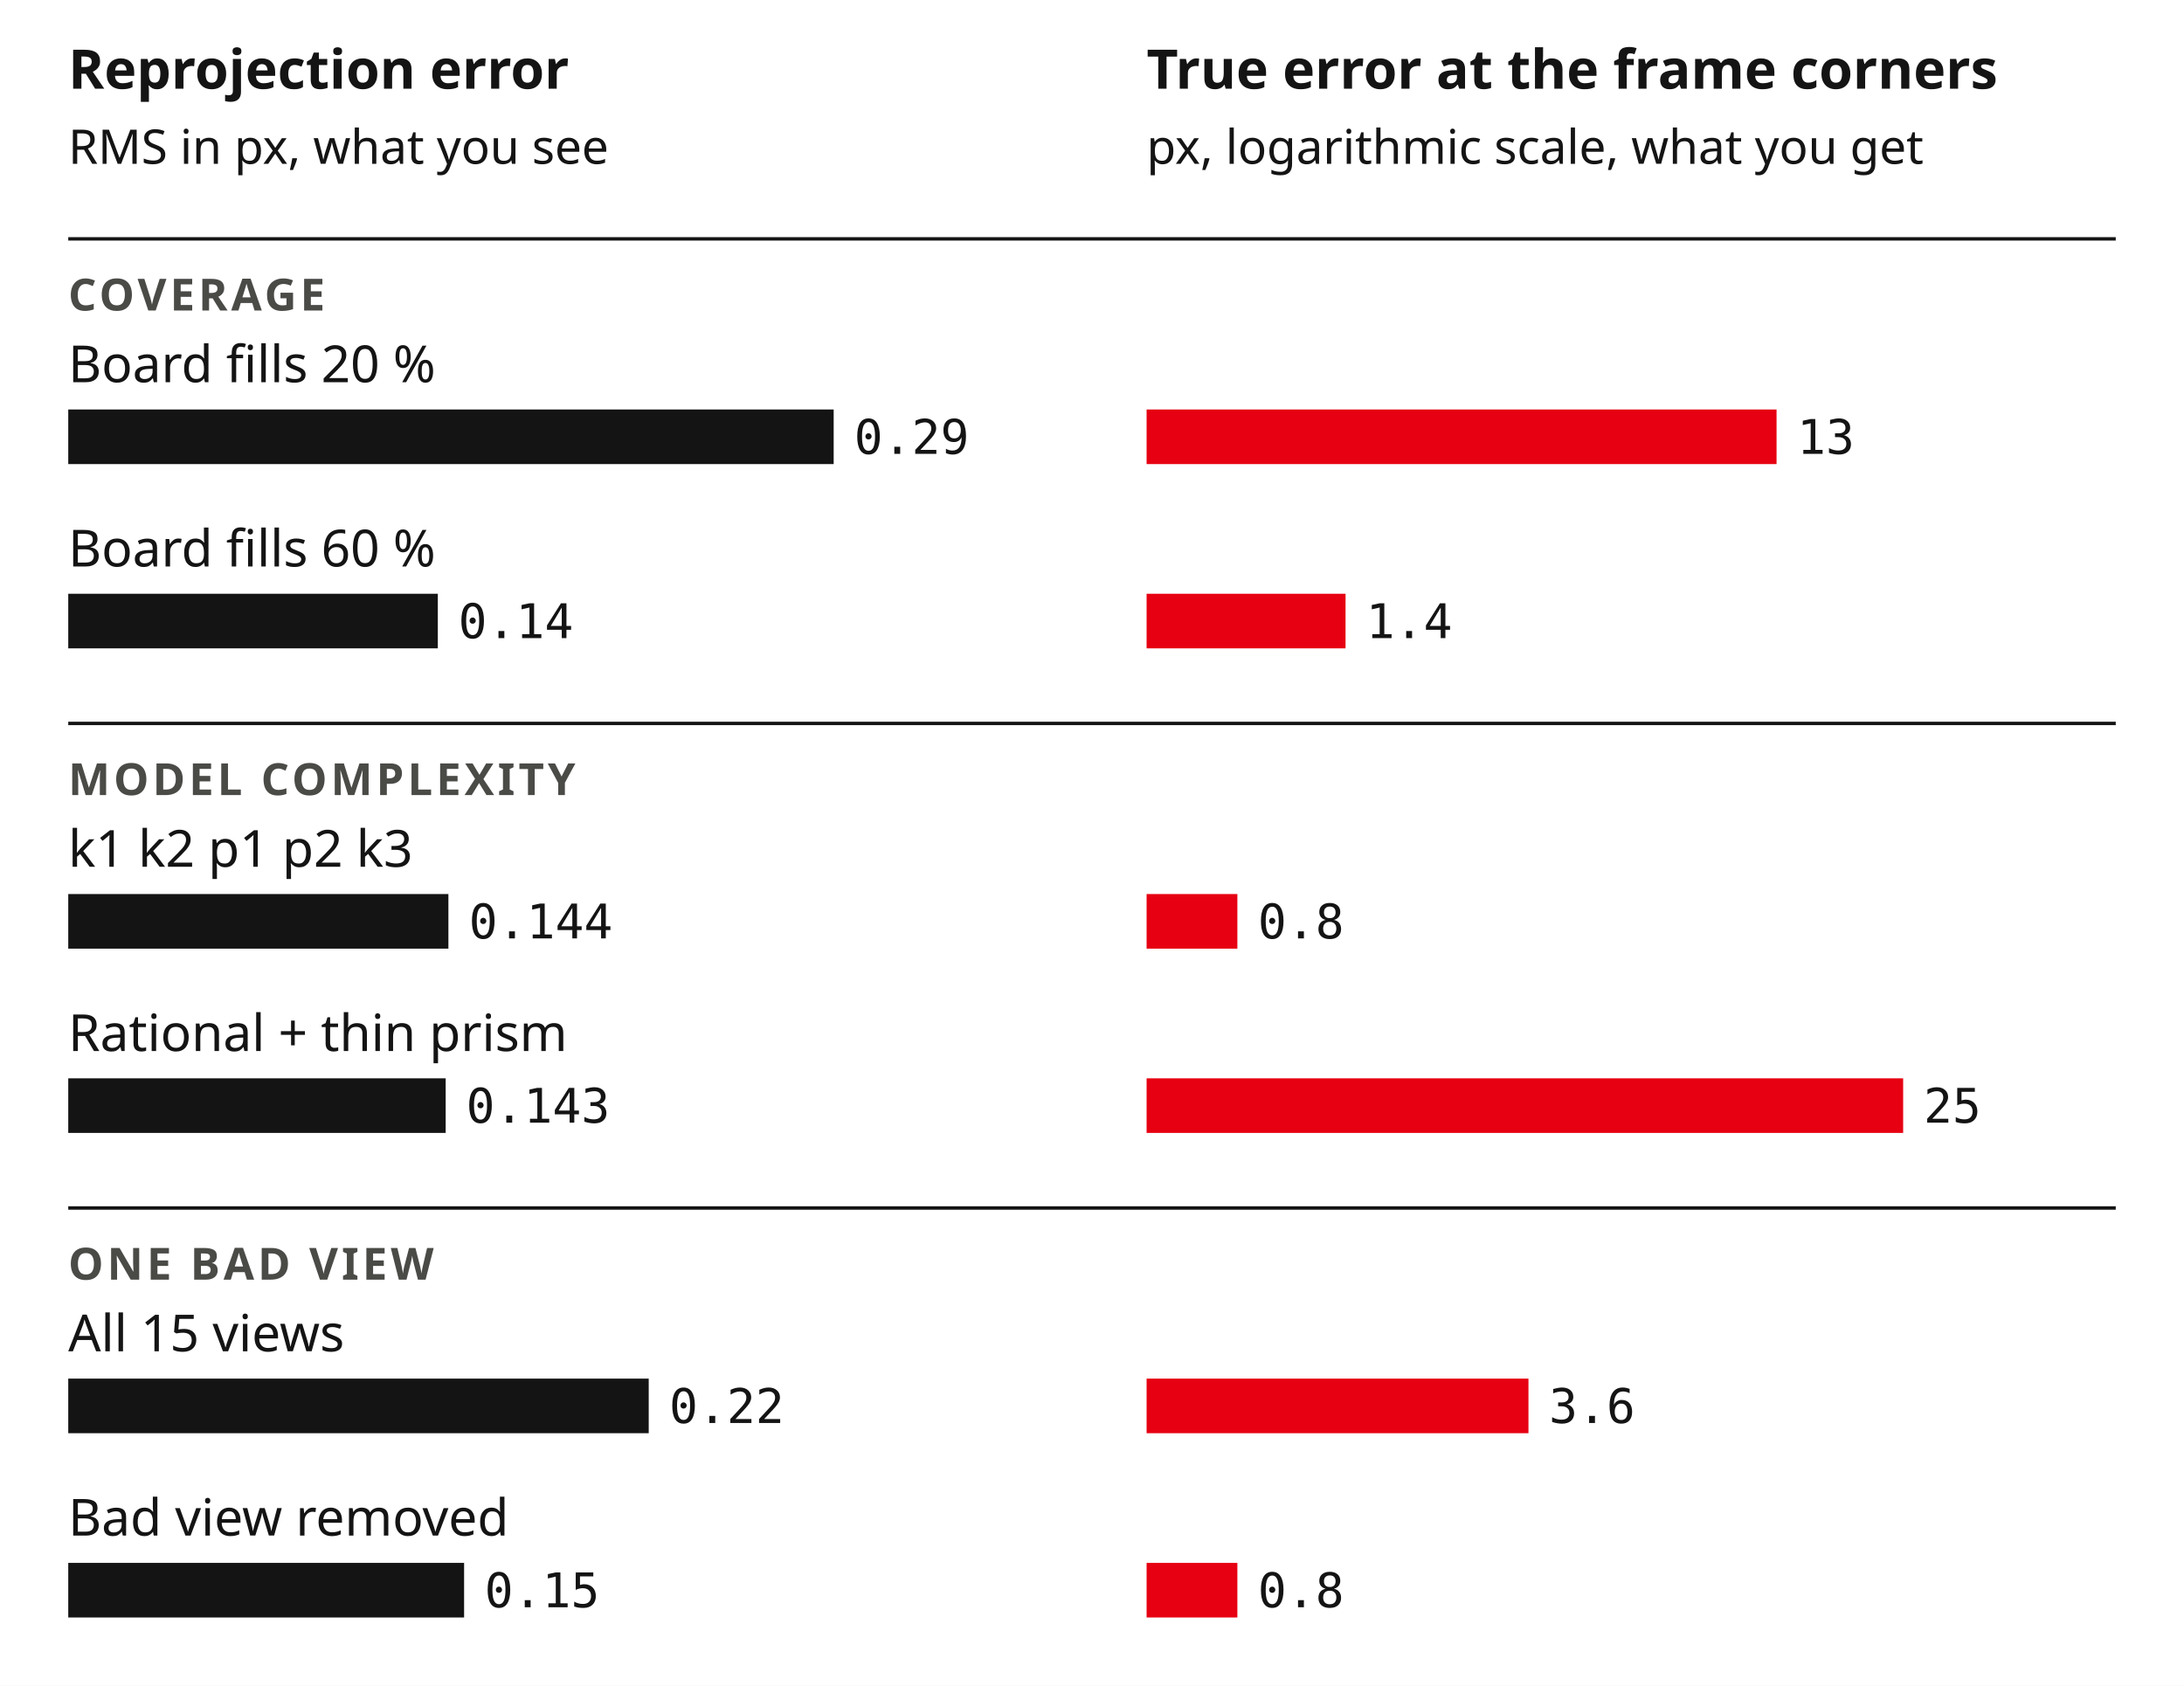
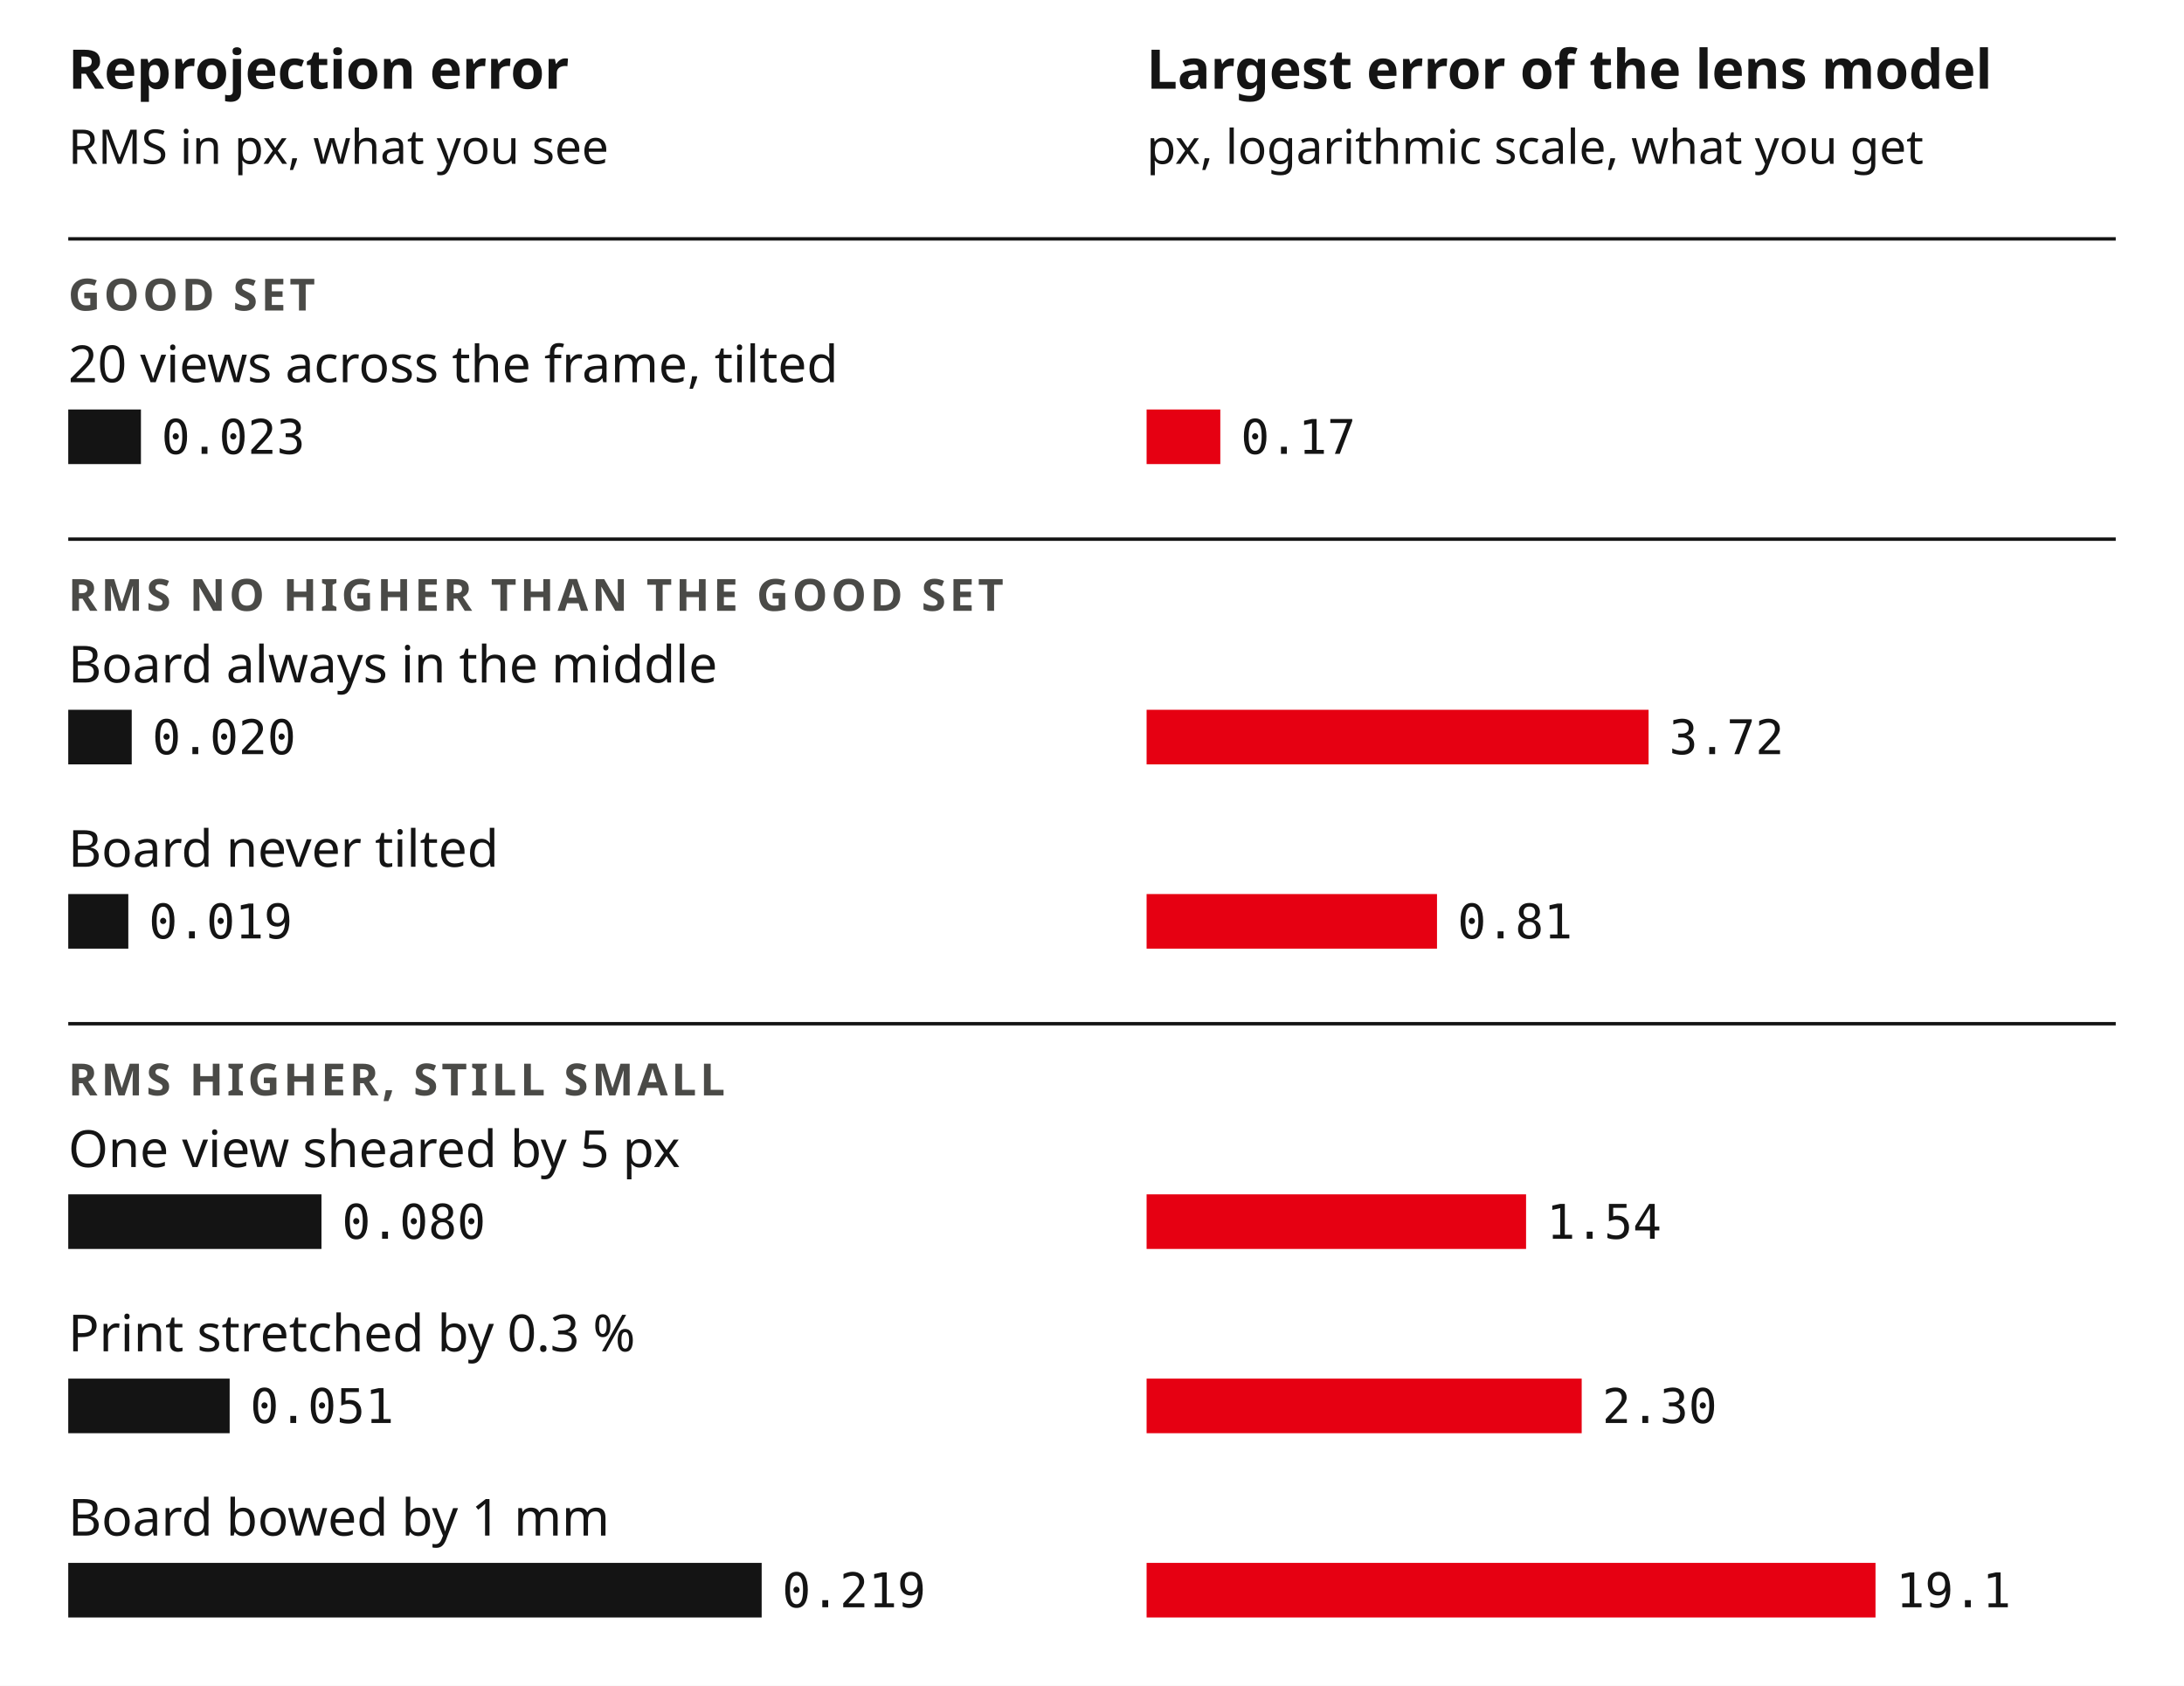
<svg xmlns="http://www.w3.org/2000/svg" width="640" height="494" viewBox="0 0 640 494" font-family="Geist, system-ui, sans-serif" role="img">
  <rect width="640" height="494" fill="#fff" />
  <text x="20" y="26" font-size="16" font-weight="600" fill="#141414">Reprojection error</text>
  <text x="20" y="48" font-size="14" fill="#141414">RMS in px, what you see</text>
-   <text x="336" y="26" font-size="16" font-weight="600" fill="#141414">True error at the frame corners</text>
+   <text x="336" y="26" font-size="16" font-weight="600" fill="#141414">Largest error of the lens model</text>
  <text x="336" y="48" font-size="14" fill="#141414">px, logarithmic scale, what you get</text>
  <line x1="20" y1="70" x2="620" y2="70" stroke="#141414" stroke-width="1" />
-   <text x="20" y="91" font-size="13" font-weight="600" letter-spacing="0.08em" fill="#4A4A47">COVERAGE</text>
-   <text x="20" y="112" font-size="15" fill="#141414">Board fills 20 %</text>
-   <rect x="20" y="120" width="224.3" height="16" fill="#141414" />
-   <text x="250.3" y="133" font-size="14" fill="#141414" font-family="'Geist Mono', ui-monospace, monospace">0.29</text>
-   <rect x="336" y="120" width="184.6" height="16" fill="#E60012" />
-   <text x="526.6" y="133" font-size="14" fill="#141414" font-family="'Geist Mono', ui-monospace, monospace">13</text>
-   <text x="20" y="166" font-size="15" fill="#141414">Board fills 60 %</text>
-   <rect x="20" y="174" width="108.3" height="16" fill="#141414" />
-   <text x="134.3" y="187" font-size="14" fill="#141414" font-family="'Geist Mono', ui-monospace, monospace">0.14</text>
-   <rect x="336" y="174" width="58.3" height="16" fill="#E60012" />
-   <text x="400.3" y="187" font-size="14" fill="#141414" font-family="'Geist Mono', ui-monospace, monospace">1.4</text>
-   <line x1="20" y1="212" x2="620" y2="212" stroke="#141414" stroke-width="1" />
-   <text x="20" y="233" font-size="13" font-weight="600" letter-spacing="0.08em" fill="#4A4A47">MODEL COMPLEXITY</text>
-   <text x="20" y="254" font-size="15" fill="#141414">k1 k2 p1 p2 k3</text>
-   <rect x="20" y="262" width="111.4" height="16" fill="#141414" />
-   <text x="137.4" y="275" font-size="14" fill="#141414" font-family="'Geist Mono', ui-monospace, monospace">0.144</text>
-   <rect x="336" y="262" width="26.6" height="16" fill="#E60012" />
-   <text x="368.6" y="275" font-size="14" fill="#141414" font-family="'Geist Mono', ui-monospace, monospace">0.8</text>
-   <text x="20" y="308" font-size="15" fill="#141414">Rational + thin prism</text>
-   <rect x="20" y="316" width="110.6" height="16" fill="#141414" />
-   <text x="136.6" y="329" font-size="14" fill="#141414" font-family="'Geist Mono', ui-monospace, monospace">0.143</text>
-   <rect x="336" y="316" width="221.7" height="16" fill="#E60012" />
-   <text x="563.7" y="329" font-size="14" fill="#141414" font-family="'Geist Mono', ui-monospace, monospace">25</text>
-   <line x1="20" y1="354" x2="620" y2="354" stroke="#141414" stroke-width="1" />
-   <text x="20" y="375" font-size="13" font-weight="600" letter-spacing="0.08em" fill="#4A4A47">ONE BAD VIEW</text>
-   <text x="20" y="396" font-size="15" fill="#141414">All 15 views</text>
-   <rect x="20" y="404" width="170.1" height="16" fill="#141414" />
-   <text x="196.1" y="417" font-size="14" fill="#141414" font-family="'Geist Mono', ui-monospace, monospace">0.22</text>
-   <rect x="336" y="404" width="111.9" height="16" fill="#E60012" />
-   <text x="453.9" y="417" font-size="14" fill="#141414" font-family="'Geist Mono', ui-monospace, monospace">3.6</text>
-   <text x="20" y="450" font-size="15" fill="#141414">Bad view removed</text>
-   <rect x="20" y="458" width="116" height="16" fill="#141414" />
-   <text x="142" y="471" font-size="14" fill="#141414" font-family="'Geist Mono', ui-monospace, monospace">0.15</text>
-   <rect x="336" y="458" width="26.6" height="16" fill="#E60012" />
-   <text x="368.6" y="471" font-size="14" fill="#141414" font-family="'Geist Mono', ui-monospace, monospace">0.8</text>
+   <text x="20" y="91" font-size="13" font-weight="600" letter-spacing="0.08em" fill="#4A4A47">GOOD SET</text>
+   <text x="20" y="112" font-size="15" fill="#141414">20 views across the frame, tilted</text>
+   <rect x="20" y="120" width="21.3" height="16" fill="#141414" />
+   <text x="47.3" y="133" font-size="14" fill="#141414" font-family="'Geist Mono', ui-monospace, monospace">0.023</text>
+   <rect x="336" y="120" width="21.6" height="16" fill="#E60012" />
+   <text x="363.6" y="133" font-size="14" fill="#141414" font-family="'Geist Mono', ui-monospace, monospace">0.17</text>
+   <line x1="20" y1="158" x2="620" y2="158" stroke="#141414" stroke-width="1" />
+   <text x="20" y="179" font-size="13" font-weight="600" letter-spacing="0.08em" fill="#4A4A47">RMS NO HIGHER THAN THE GOOD SET</text>
+   <text x="20" y="200" font-size="15" fill="#141414">Board always in the middle</text>
+   <rect x="20" y="208" width="18.6" height="16" fill="#141414" />
+   <text x="44.6" y="221" font-size="14" fill="#141414" font-family="'Geist Mono', ui-monospace, monospace">0.020</text>
+   <rect x="336" y="208" width="147.1" height="16" fill="#E60012" />
+   <text x="489.1" y="221" font-size="14" fill="#141414" font-family="'Geist Mono', ui-monospace, monospace">3.72</text>
+   <text x="20" y="254" font-size="15" fill="#141414">Board never tilted</text>
+   <rect x="20" y="262" width="17.6" height="16" fill="#141414" />
+   <text x="43.6" y="275" font-size="14" fill="#141414" font-family="'Geist Mono', ui-monospace, monospace">0.019</text>
+   <rect x="336" y="262" width="85.1" height="16" fill="#E60012" />
+   <text x="427.1" y="275" font-size="14" fill="#141414" font-family="'Geist Mono', ui-monospace, monospace">0.81</text>
+   <line x1="20" y1="300" x2="620" y2="300" stroke="#141414" stroke-width="1" />
+   <text x="20" y="321" font-size="13" font-weight="600" letter-spacing="0.08em" fill="#4A4A47">RMS HIGHER, STILL SMALL</text>
+   <text x="20" y="342" font-size="15" fill="#141414">One view sheared by 5 px</text>
+   <rect x="20" y="350" width="74.2" height="16" fill="#141414" />
+   <text x="100.2" y="363" font-size="14" fill="#141414" font-family="'Geist Mono', ui-monospace, monospace">0.080</text>
+   <rect x="336" y="350" width="111.2" height="16" fill="#E60012" />
+   <text x="453.2" y="363" font-size="14" fill="#141414" font-family="'Geist Mono', ui-monospace, monospace">1.54</text>
+   <text x="20" y="396" font-size="15" fill="#141414">Print stretched by 0.3 %</text>
+   <rect x="20" y="404" width="47.3" height="16" fill="#141414" />
+   <text x="73.3" y="417" font-size="14" fill="#141414" font-family="'Geist Mono', ui-monospace, monospace">0.051</text>
+   <rect x="336" y="404" width="127.5" height="16" fill="#E60012" />
+   <text x="469.5" y="417" font-size="14" fill="#141414" font-family="'Geist Mono', ui-monospace, monospace">2.30</text>
+   <text x="20" y="450" font-size="15" fill="#141414">Board bowed by 1 mm</text>
+   <rect x="20" y="458" width="203.2" height="16" fill="#141414" />
+   <text x="229.2" y="471" font-size="14" fill="#141414" font-family="'Geist Mono', ui-monospace, monospace">0.219</text>
+   <rect x="336" y="458" width="213.6" height="16" fill="#E60012" />
+   <text x="555.6" y="471" font-size="14" fill="#141414" font-family="'Geist Mono', ui-monospace, monospace">19.1</text>
</svg>
